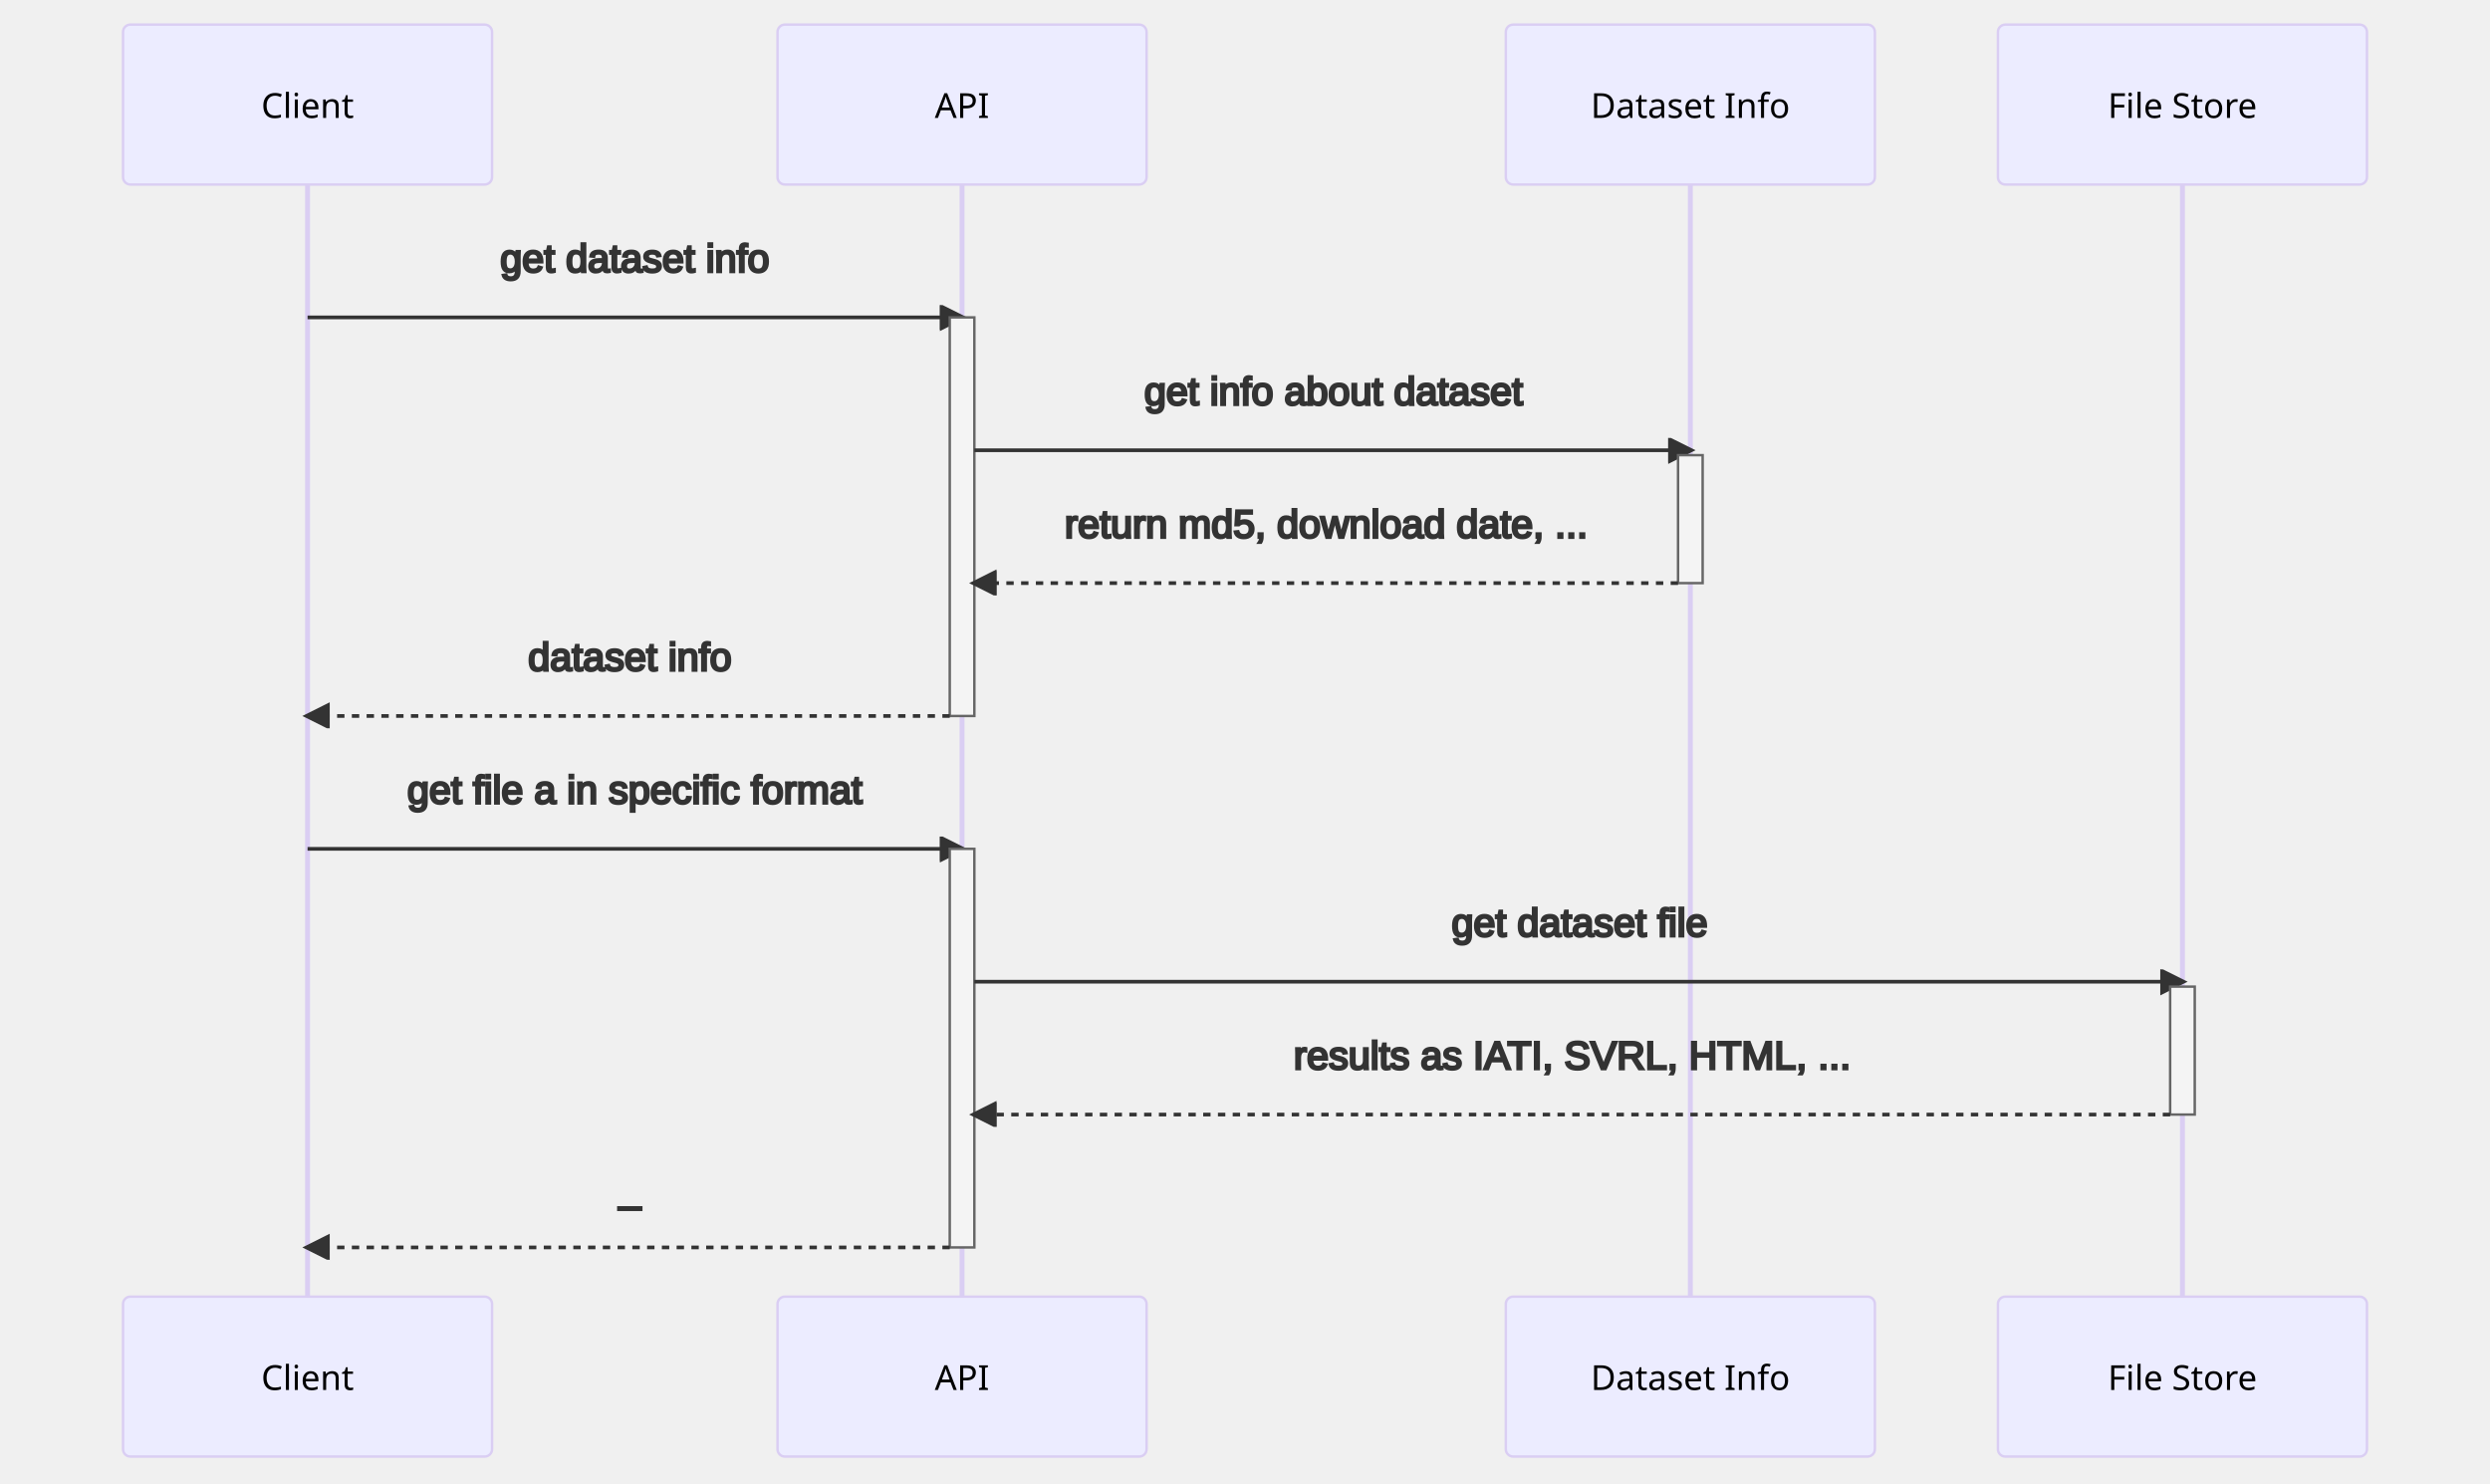
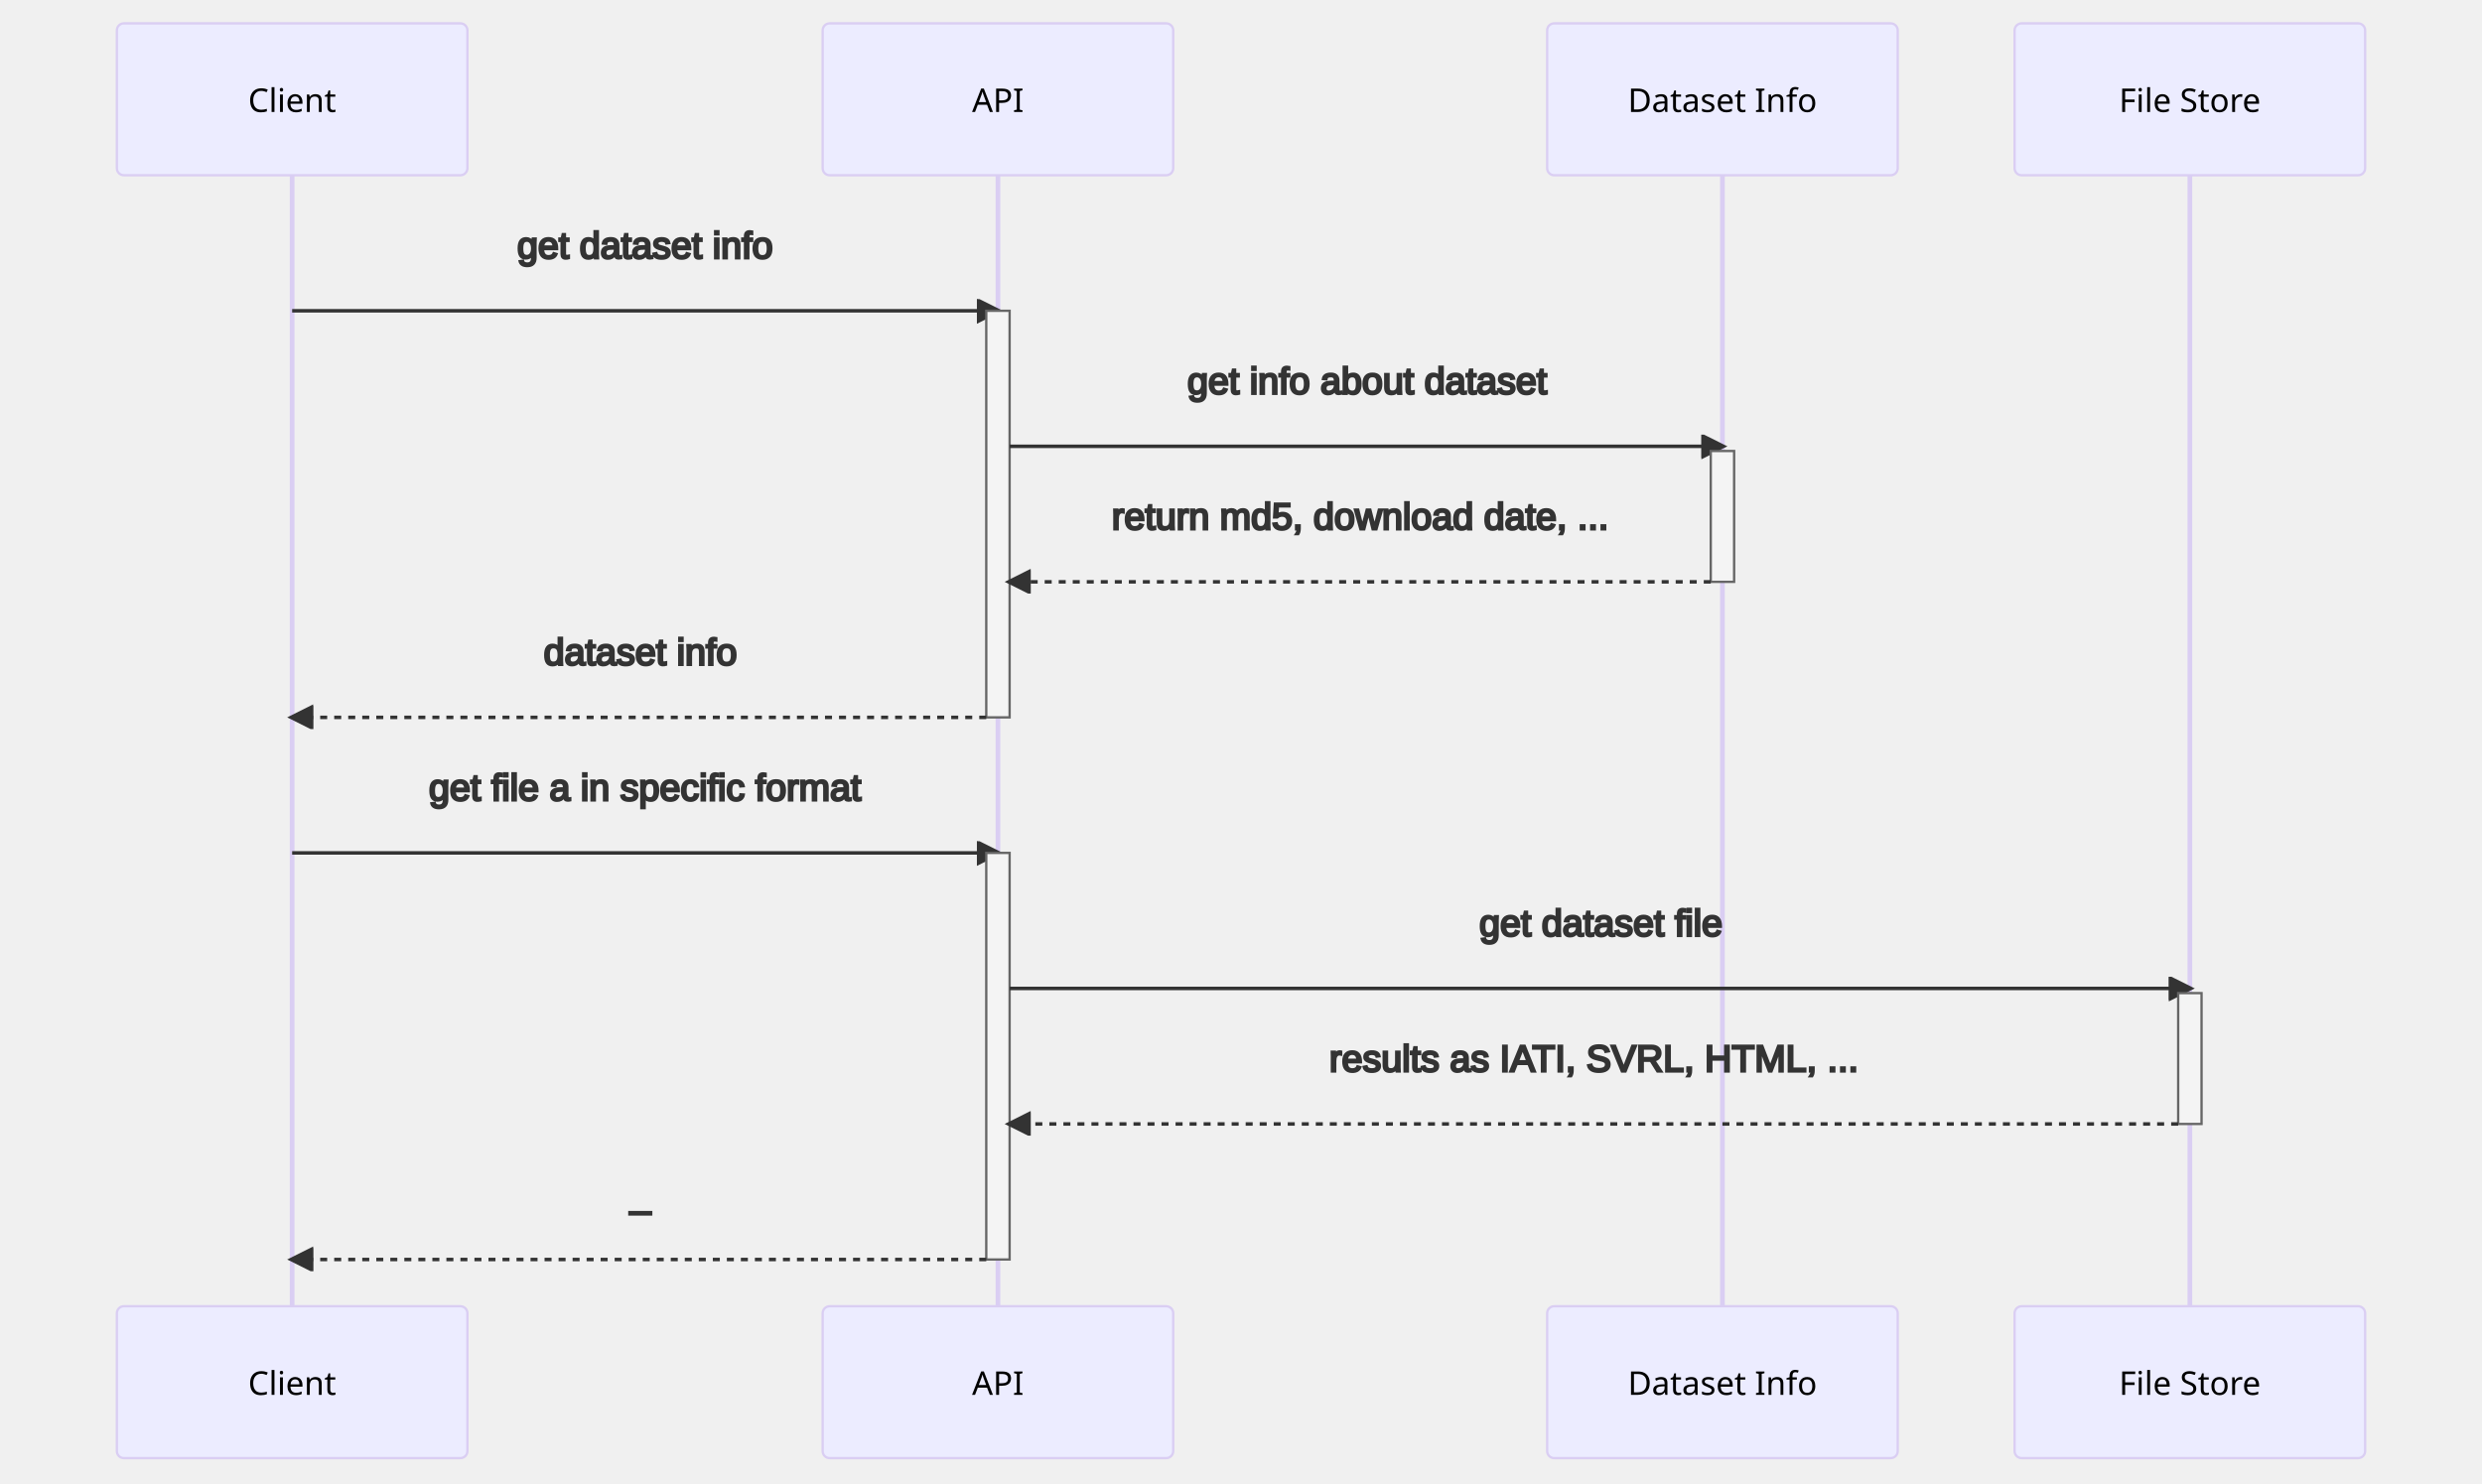
- <svg xmlns="http://www.w3.org/2000/svg" id="mermaid-1644936718517" width="1012" height="603" viewBox="-50 -10 1012 603">
-   <style>#mermaid-1644936718517 {font-family:"trebuchet ms",verdana,arial,sans-serif;font-size:16px;fill:#333;}#mermaid-1644936718517 .error-icon{fill:#552222;}#mermaid-1644936718517 .error-text{fill:#552222;stroke:#552222;}#mermaid-1644936718517 .edge-thickness-normal{stroke-width:2px;}#mermaid-1644936718517 .edge-thickness-thick{stroke-width:3.5px;}#mermaid-1644936718517 .edge-pattern-solid{stroke-dasharray:0;}#mermaid-1644936718517 .edge-pattern-dashed{stroke-dasharray:3;}#mermaid-1644936718517 .edge-pattern-dotted{stroke-dasharray:2;}#mermaid-1644936718517 .marker{fill:#333333;stroke:#333333;}#mermaid-1644936718517 .marker.cross{stroke:#333333;}#mermaid-1644936718517 svg{font-family:"trebuchet ms",verdana,arial,sans-serif;font-size:16px;}#mermaid-1644936718517 .actor{stroke:hsl(259.626, 59.777%, 87.902%);fill:#ECECFF;}#mermaid-1644936718517 text.actor&gt;tspan{fill:black;stroke:none;}#mermaid-1644936718517 .actor-line{stroke:grey;}#mermaid-1644936718517 .messageLine0{stroke-width:1.5;stroke-dasharray:none;stroke:#333;}#mermaid-1644936718517 .messageLine1{stroke-width:1.5;stroke-dasharray:2,2;stroke:#333;}#mermaid-1644936718517 #arrowhead path{fill:#333;stroke:#333;}#mermaid-1644936718517 .sequenceNumber{fill:white;}#mermaid-1644936718517 #sequencenumber{fill:#333;}#mermaid-1644936718517 #crosshead path{fill:#333;stroke:#333;}#mermaid-1644936718517 .messageText{fill:#333;stroke:#333;}#mermaid-1644936718517 .labelBox{stroke:hsl(259.626, 59.777%, 87.902%);fill:#ECECFF;}#mermaid-1644936718517 .labelText,#mermaid-1644936718517 .labelText&gt;tspan{fill:black;stroke:none;}#mermaid-1644936718517 .loopText,#mermaid-1644936718517 .loopText&gt;tspan{fill:black;stroke:none;}#mermaid-1644936718517 .loopLine{stroke-width:2px;stroke-dasharray:2,2;stroke:hsl(259.626, 59.777%, 87.902%);fill:hsl(259.626, 59.777%, 87.902%);}#mermaid-1644936718517 .note{stroke:#aaaa33;fill:#fff5ad;}#mermaid-1644936718517 .noteText,#mermaid-1644936718517 .noteText&gt;tspan{fill:black;stroke:none;}#mermaid-1644936718517 .activation0{fill:#f4f4f4;stroke:#666;}#mermaid-1644936718517 .activation1{fill:#f4f4f4;stroke:#666;}#mermaid-1644936718517 .activation2{fill:#f4f4f4;stroke:#666;}#mermaid-1644936718517 .actorPopupMenu{position:absolute;}#mermaid-1644936718517 .actorPopupMenuPanel{position:absolute;fill:#ECECFF;box-shadow:0px 8px 16px 0px rgba(0,0,0,0.2);filter:drop-shadow(3px 5px 2px rgb(0 0 0 / 0.4));}#mermaid-1644936718517 .actor-man line{stroke:hsl(259.626, 59.777%, 87.902%);fill:#ECECFF;}#mermaid-1644936718517 .actor-man circle,#mermaid-1644936718517 line{stroke:hsl(259.626, 59.777%, 87.902%);fill:#ECECFF;stroke-width:2px;}#mermaid-1644936718517 :root{--mermaid-font-family:"trebuchet ms",verdana,arial,sans-serif;}</style>
+ <svg xmlns="http://www.w3.org/2000/svg" id="mermaid-1649771130229" width="1062" height="635" viewBox="-50 -10 1062 635">
+   <style>#mermaid-1649771130229 {font-family:"trebuchet ms",verdana,arial,sans-serif;font-size:16px;fill:#333;}#mermaid-1649771130229 .error-icon{fill:#552222;}#mermaid-1649771130229 .error-text{fill:#552222;stroke:#552222;}#mermaid-1649771130229 .edge-thickness-normal{stroke-width:2px;}#mermaid-1649771130229 .edge-thickness-thick{stroke-width:3.5px;}#mermaid-1649771130229 .edge-pattern-solid{stroke-dasharray:0;}#mermaid-1649771130229 .edge-pattern-dashed{stroke-dasharray:3;}#mermaid-1649771130229 .edge-pattern-dotted{stroke-dasharray:2;}#mermaid-1649771130229 .marker{fill:#333333;stroke:#333333;}#mermaid-1649771130229 .marker.cross{stroke:#333333;}#mermaid-1649771130229 svg{font-family:"trebuchet ms",verdana,arial,sans-serif;font-size:16px;}#mermaid-1649771130229 .actor{stroke:hsl(259.626, 59.777%, 87.902%);fill:#ECECFF;}#mermaid-1649771130229 text.actor&gt;tspan{fill:black;stroke:none;}#mermaid-1649771130229 .actor-line{stroke:grey;}#mermaid-1649771130229 .messageLine0{stroke-width:1.5;stroke-dasharray:none;stroke:#333;}#mermaid-1649771130229 .messageLine1{stroke-width:1.5;stroke-dasharray:2,2;stroke:#333;}#mermaid-1649771130229 #arrowhead path{fill:#333;stroke:#333;}#mermaid-1649771130229 .sequenceNumber{fill:white;}#mermaid-1649771130229 #sequencenumber{fill:#333;}#mermaid-1649771130229 #crosshead path{fill:#333;stroke:#333;}#mermaid-1649771130229 .messageText{fill:#333;stroke:#333;}#mermaid-1649771130229 .labelBox{stroke:hsl(259.626, 59.777%, 87.902%);fill:#ECECFF;}#mermaid-1649771130229 .labelText,#mermaid-1649771130229 .labelText&gt;tspan{fill:black;stroke:none;}#mermaid-1649771130229 .loopText,#mermaid-1649771130229 .loopText&gt;tspan{fill:black;stroke:none;}#mermaid-1649771130229 .loopLine{stroke-width:2px;stroke-dasharray:2,2;stroke:hsl(259.626, 59.777%, 87.902%);fill:hsl(259.626, 59.777%, 87.902%);}#mermaid-1649771130229 .note{stroke:#aaaa33;fill:#fff5ad;}#mermaid-1649771130229 .noteText,#mermaid-1649771130229 .noteText&gt;tspan{fill:black;stroke:none;}#mermaid-1649771130229 .activation0{fill:#f4f4f4;stroke:#666;}#mermaid-1649771130229 .activation1{fill:#f4f4f4;stroke:#666;}#mermaid-1649771130229 .activation2{fill:#f4f4f4;stroke:#666;}#mermaid-1649771130229 .actorPopupMenu{position:absolute;}#mermaid-1649771130229 .actorPopupMenuPanel{position:absolute;fill:#ECECFF;box-shadow:0px 8px 16px 0px rgba(0,0,0,0.2);filter:drop-shadow(3px 5px 2px rgb(0 0 0 / 0.4));}#mermaid-1649771130229 .actor-man line{stroke:hsl(259.626, 59.777%, 87.902%);fill:#ECECFF;}#mermaid-1649771130229 .actor-man circle,#mermaid-1649771130229 line{stroke:hsl(259.626, 59.777%, 87.902%);fill:#ECECFF;stroke-width:2px;}#mermaid-1649771130229 :root{--mermaid-font-family:"trebuchet ms",verdana,arial,sans-serif;}</style>
  <g />
  <defs>
    <symbol id="computer" width="24" height="24">
      <path transform="scale(.5)" d="M2 2v13h20v-13h-20zm18 11h-16v-9h16v9zm-10.228 6l.466-1h3.524l.467 1h-4.457zm14.228 3h-24l2-6h2.104l-1.33 4h18.45l-1.297-4h2.073l2 6zm-5-10h-14v-7h14v7z" />
    </symbol>
  </defs>
  <defs>
    <symbol id="database" fill-rule="evenodd" clip-rule="evenodd">
      <path transform="scale(.5)" d="M12.258.001l.256.004.255.005.253.008.251.01.249.012.247.015.246.016.242.019.241.02.239.023.236.024.233.027.231.028.229.031.225.032.223.034.22.036.217.038.214.04.211.041.208.043.205.045.201.046.198.048.194.05.191.051.187.053.183.054.18.056.175.057.172.059.168.06.163.061.16.063.155.064.15.066.074.033.073.033.071.034.07.034.069.035.068.035.067.035.066.035.064.036.064.036.062.036.06.036.06.037.058.037.058.037.055.038.055.038.053.038.052.038.051.039.05.039.048.039.047.039.045.04.044.04.043.04.041.04.04.041.039.041.037.041.036.041.034.041.033.042.032.042.03.042.029.042.027.042.026.043.024.043.023.043.021.043.02.043.018.044.017.043.015.044.013.044.012.044.011.045.009.044.007.045.006.045.004.045.002.045.001.045v17l-.001.045-.002.045-.004.045-.006.045-.007.045-.009.044-.011.045-.012.044-.013.044-.015.044-.017.043-.018.044-.02.043-.021.043-.023.043-.024.043-.026.043-.027.042-.029.042-.03.042-.032.042-.033.042-.034.041-.036.041-.037.041-.039.041-.04.041-.041.04-.043.04-.044.04-.045.04-.047.039-.048.039-.05.039-.051.039-.052.038-.053.038-.055.038-.055.038-.058.037-.058.037-.06.037-.06.036-.062.036-.064.036-.064.036-.066.035-.067.035-.068.035-.069.035-.07.034-.071.034-.073.033-.074.033-.15.066-.155.064-.16.063-.163.061-.168.06-.172.059-.175.057-.18.056-.183.054-.187.053-.191.051-.194.05-.198.048-.201.046-.205.045-.208.043-.211.041-.214.04-.217.038-.22.036-.223.034-.225.032-.229.031-.231.028-.233.027-.236.024-.239.023-.241.02-.242.019-.246.016-.247.015-.249.012-.251.01-.253.008-.255.005-.256.004-.258.001-.258-.001-.256-.004-.255-.005-.253-.008-.251-.01-.249-.012-.247-.015-.245-.016-.243-.019-.241-.02-.238-.023-.236-.024-.234-.027-.231-.028-.228-.031-.226-.032-.223-.034-.22-.036-.217-.038-.214-.04-.211-.041-.208-.043-.204-.045-.201-.046-.198-.048-.195-.05-.19-.051-.187-.053-.184-.054-.179-.056-.176-.057-.172-.059-.167-.06-.164-.061-.159-.063-.155-.064-.151-.066-.074-.033-.072-.033-.072-.034-.07-.034-.069-.035-.068-.035-.067-.035-.066-.035-.064-.036-.063-.036-.062-.036-.061-.036-.06-.037-.058-.037-.057-.037-.056-.038-.055-.038-.053-.038-.052-.038-.051-.039-.049-.039-.049-.039-.046-.039-.046-.04-.044-.04-.043-.04-.041-.04-.04-.041-.039-.041-.037-.041-.036-.041-.034-.041-.033-.042-.032-.042-.03-.042-.029-.042-.027-.042-.026-.043-.024-.043-.023-.043-.021-.043-.02-.043-.018-.044-.017-.043-.015-.044-.013-.044-.012-.044-.011-.045-.009-.044-.007-.045-.006-.045-.004-.045-.002-.045-.001-.045v-17l.001-.045.002-.045.004-.045.006-.045.007-.045.009-.044.011-.045.012-.044.013-.044.015-.044.017-.043.018-.044.02-.043.021-.043.023-.043.024-.043.026-.043.027-.042.029-.042.03-.042.032-.042.033-.042.034-.041.036-.041.037-.041.039-.041.04-.041.041-.04.043-.04.044-.04.046-.04.046-.039.049-.039.049-.039.051-.039.052-.038.053-.038.055-.038.056-.038.057-.037.058-.037.06-.037.061-.036.062-.036.063-.036.064-.036.066-.035.067-.035.068-.035.069-.035.07-.034.072-.034.072-.033.074-.033.151-.066.155-.064.159-.063.164-.061.167-.06.172-.059.176-.057.179-.056.184-.054.187-.053.19-.051.195-.05.198-.048.201-.046.204-.045.208-.043.211-.041.214-.04.217-.038.22-.036.223-.034.226-.032.228-.031.231-.028.234-.027.236-.024.238-.023.241-.02.243-.019.245-.016.247-.015.249-.012.251-.01.253-.008.255-.005.256-.004.258-.001.258.001zm-9.258 20.499v.01l.001.021.003.021.004.022.005.021.006.022.007.022.009.023.01.022.011.023.012.023.013.023.015.023.016.024.017.023.018.024.019.024.021.024.022.025.023.024.024.025.052.049.056.05.061.051.066.051.07.051.075.051.079.052.084.052.088.052.092.052.097.052.102.051.105.052.11.052.114.051.119.051.123.051.127.05.131.05.135.05.139.048.144.049.147.047.152.047.155.047.16.045.163.045.167.043.171.043.176.041.178.041.183.039.187.039.19.037.194.035.197.035.202.033.204.031.209.03.212.029.216.027.219.025.222.024.226.021.23.02.233.018.236.016.24.015.243.012.246.01.249.008.253.005.256.004.259.001.26-.001.257-.004.254-.005.25-.008.247-.011.244-.012.241-.014.237-.016.233-.018.231-.021.226-.021.224-.024.22-.026.216-.027.212-.028.21-.031.205-.031.202-.034.198-.034.194-.036.191-.037.187-.039.183-.04.179-.04.175-.042.172-.043.168-.044.163-.045.16-.046.155-.046.152-.047.148-.048.143-.049.139-.049.136-.05.131-.05.126-.05.123-.051.118-.052.114-.051.11-.052.106-.052.101-.052.096-.052.092-.052.088-.053.083-.051.079-.052.074-.052.07-.051.065-.051.06-.051.056-.05.051-.05.023-.024.023-.025.021-.024.02-.024.019-.024.018-.024.017-.024.015-.023.014-.024.013-.023.012-.023.01-.023.01-.022.008-.022.006-.022.006-.022.004-.022.004-.021.001-.021.001-.021v-4.127l-.077.055-.08.053-.083.054-.085.053-.087.052-.09.052-.093.051-.095.05-.097.05-.1.049-.102.049-.105.048-.106.047-.109.047-.111.046-.114.045-.115.045-.118.044-.12.043-.122.042-.124.042-.126.041-.128.04-.13.04-.132.038-.134.038-.135.037-.138.037-.139.035-.142.035-.143.034-.144.033-.147.032-.148.031-.15.03-.151.03-.153.029-.154.027-.156.027-.158.026-.159.025-.161.024-.162.023-.163.022-.165.021-.166.02-.167.019-.169.018-.169.017-.171.016-.173.015-.173.014-.175.013-.175.012-.177.011-.178.01-.179.008-.179.008-.181.006-.182.005-.182.004-.184.003-.184.002h-.37l-.184-.002-.184-.003-.182-.004-.182-.005-.181-.006-.179-.008-.179-.008-.178-.01-.176-.011-.176-.012-.175-.013-.173-.014-.172-.015-.171-.016-.17-.017-.169-.018-.167-.019-.166-.02-.165-.021-.163-.022-.162-.023-.161-.024-.159-.025-.157-.026-.156-.027-.155-.027-.153-.029-.151-.03-.15-.03-.148-.031-.146-.032-.145-.033-.143-.034-.141-.035-.14-.035-.137-.037-.136-.037-.134-.038-.132-.038-.13-.04-.128-.04-.126-.041-.124-.042-.122-.042-.12-.044-.117-.043-.116-.045-.113-.045-.112-.046-.109-.047-.106-.047-.105-.048-.102-.049-.1-.049-.097-.05-.095-.05-.093-.052-.09-.051-.087-.052-.085-.053-.083-.054-.08-.054-.077-.054v4.127zm0-5.654v.011l.001.021.003.021.004.021.005.022.006.022.007.022.009.022.01.022.011.023.012.023.013.023.015.024.016.023.017.024.018.024.019.024.021.024.022.024.023.025.024.024.052.05.056.05.061.05.066.051.07.051.075.052.079.051.084.052.088.052.092.052.097.052.102.052.105.052.11.051.114.051.119.052.123.05.127.051.131.05.135.049.139.049.144.048.147.048.152.047.155.046.16.045.163.045.167.044.171.042.176.042.178.04.183.04.187.038.19.037.194.036.197.034.202.033.204.032.209.03.212.028.216.027.219.025.222.024.226.022.23.02.233.018.236.016.24.014.243.012.246.01.249.008.253.006.256.003.259.001.26-.001.257-.003.254-.006.25-.008.247-.01.244-.012.241-.015.237-.016.233-.018.231-.02.226-.022.224-.024.22-.025.216-.027.212-.029.21-.03.205-.032.202-.033.198-.035.194-.036.191-.037.187-.039.183-.039.179-.041.175-.042.172-.043.168-.044.163-.045.16-.045.155-.047.152-.047.148-.048.143-.048.139-.05.136-.049.131-.05.126-.051.123-.051.118-.051.114-.052.11-.052.106-.052.101-.052.096-.052.092-.052.088-.052.083-.052.079-.052.074-.051.07-.052.065-.051.06-.05.056-.051.051-.049.023-.025.023-.024.021-.025.02-.024.019-.024.018-.024.017-.024.015-.023.014-.023.013-.024.012-.022.01-.023.01-.023.008-.022.006-.022.006-.022.004-.021.004-.022.001-.021.001-.021v-4.139l-.077.054-.08.054-.083.054-.085.052-.087.053-.09.051-.093.051-.095.051-.097.05-.1.049-.102.049-.105.048-.106.047-.109.047-.111.046-.114.045-.115.044-.118.044-.12.044-.122.042-.124.042-.126.041-.128.04-.13.039-.132.039-.134.038-.135.037-.138.036-.139.036-.142.035-.143.033-.144.033-.147.033-.148.031-.15.03-.151.03-.153.028-.154.028-.156.027-.158.026-.159.025-.161.024-.162.023-.163.022-.165.021-.166.02-.167.019-.169.018-.169.017-.171.016-.173.015-.173.014-.175.013-.175.012-.177.011-.178.009-.179.009-.179.007-.181.007-.182.005-.182.004-.184.003-.184.002h-.37l-.184-.002-.184-.003-.182-.004-.182-.005-.181-.007-.179-.007-.179-.009-.178-.009-.176-.011-.176-.012-.175-.013-.173-.014-.172-.015-.171-.016-.17-.017-.169-.018-.167-.019-.166-.02-.165-.021-.163-.022-.162-.023-.161-.024-.159-.025-.157-.026-.156-.027-.155-.028-.153-.028-.151-.03-.15-.03-.148-.031-.146-.033-.145-.033-.143-.033-.141-.035-.14-.036-.137-.036-.136-.037-.134-.038-.132-.039-.13-.039-.128-.04-.126-.041-.124-.042-.122-.043-.12-.043-.117-.044-.116-.044-.113-.046-.112-.046-.109-.046-.106-.047-.105-.048-.102-.049-.1-.049-.097-.05-.095-.051-.093-.051-.09-.051-.087-.053-.085-.052-.083-.054-.08-.054-.077-.054v4.139zm0-5.666v.011l.001.02.003.022.004.021.005.022.006.021.007.022.009.023.01.022.011.023.012.023.013.023.015.023.016.024.017.024.018.023.019.024.021.025.022.024.023.024.024.025.052.05.056.05.061.05.066.051.07.051.075.052.079.051.084.052.088.052.092.052.097.052.102.052.105.051.11.052.114.051.119.051.123.051.127.05.131.05.135.05.139.049.144.048.147.048.152.047.155.046.16.045.163.045.167.043.171.043.176.042.178.04.183.04.187.038.19.037.194.036.197.034.202.033.204.032.209.03.212.028.216.027.219.025.222.024.226.021.23.02.233.018.236.017.24.014.243.012.246.01.249.008.253.006.256.003.259.001.26-.001.257-.003.254-.006.25-.008.247-.01.244-.013.241-.014.237-.016.233-.018.231-.02.226-.022.224-.024.22-.025.216-.027.212-.029.21-.03.205-.032.202-.033.198-.035.194-.036.191-.037.187-.039.183-.039.179-.041.175-.042.172-.043.168-.044.163-.045.16-.045.155-.047.152-.047.148-.048.143-.049.139-.049.136-.049.131-.051.126-.05.123-.051.118-.052.114-.051.11-.052.106-.052.101-.052.096-.052.092-.052.088-.052.083-.052.079-.052.074-.052.07-.051.065-.051.06-.051.056-.05.051-.049.023-.025.023-.025.021-.024.02-.024.019-.024.018-.024.017-.024.015-.023.014-.024.013-.023.012-.023.01-.022.01-.023.008-.022.006-.022.006-.022.004-.022.004-.021.001-.021.001-.021v-4.153l-.077.054-.08.054-.083.053-.085.053-.087.053-.09.051-.093.051-.095.051-.097.05-.1.049-.102.048-.105.048-.106.048-.109.046-.111.046-.114.046-.115.044-.118.044-.12.043-.122.043-.124.042-.126.041-.128.04-.13.039-.132.039-.134.038-.135.037-.138.036-.139.036-.142.034-.143.034-.144.033-.147.032-.148.032-.15.03-.151.03-.153.028-.154.028-.156.027-.158.026-.159.024-.161.024-.162.023-.163.023-.165.021-.166.02-.167.019-.169.018-.169.017-.171.016-.173.015-.173.014-.175.013-.175.012-.177.01-.178.01-.179.009-.179.007-.181.006-.182.006-.182.004-.184.003-.184.001-.185.001-.185-.001-.184-.001-.184-.003-.182-.004-.182-.006-.181-.006-.179-.007-.179-.009-.178-.01-.176-.01-.176-.012-.175-.013-.173-.014-.172-.015-.171-.016-.17-.017-.169-.018-.167-.019-.166-.02-.165-.021-.163-.023-.162-.023-.161-.024-.159-.024-.157-.026-.156-.027-.155-.028-.153-.028-.151-.03-.15-.03-.148-.032-.146-.032-.145-.033-.143-.034-.141-.034-.14-.036-.137-.036-.136-.037-.134-.038-.132-.039-.13-.039-.128-.041-.126-.041-.124-.041-.122-.043-.12-.043-.117-.044-.116-.044-.113-.046-.112-.046-.109-.046-.106-.048-.105-.048-.102-.048-.1-.05-.097-.049-.095-.051-.093-.051-.09-.052-.087-.052-.085-.053-.083-.053-.08-.054-.077-.054v4.153zm8.74-8.179l-.257.004-.254.005-.25.008-.247.011-.244.012-.241.014-.237.016-.233.018-.231.021-.226.022-.224.023-.22.026-.216.027-.212.028-.21.031-.205.032-.202.033-.198.034-.194.036-.191.038-.187.038-.183.04-.179.041-.175.042-.172.043-.168.043-.163.045-.16.046-.155.046-.152.048-.148.048-.143.048-.139.049-.136.05-.131.05-.126.051-.123.051-.118.051-.114.052-.11.052-.106.052-.101.052-.096.052-.092.052-.088.052-.083.052-.079.052-.074.051-.07.052-.065.051-.06.05-.056.05-.051.05-.023.025-.023.024-.021.024-.02.025-.019.024-.018.024-.017.023-.015.024-.014.023-.013.023-.012.023-.01.023-.01.022-.008.022-.006.023-.006.021-.004.022-.004.021-.001.021-.001.021.001.021.001.021.004.021.004.022.006.021.006.023.008.022.01.022.01.023.012.023.013.023.014.023.015.024.017.023.018.024.019.024.02.025.021.024.023.024.023.025.051.05.056.05.06.05.065.051.07.052.074.051.079.052.083.052.088.052.092.052.096.052.101.052.106.052.11.052.114.052.118.051.123.051.126.051.131.05.136.05.139.049.143.048.148.048.152.048.155.046.16.046.163.045.168.043.172.043.175.042.179.041.183.04.187.038.191.038.194.036.198.034.202.033.205.032.21.031.212.028.216.027.22.026.224.023.226.022.231.021.233.018.237.016.241.014.244.012.247.011.25.008.254.005.257.004.26.001.26-.001.257-.004.254-.005.25-.008.247-.011.244-.012.241-.014.237-.016.233-.018.231-.021.226-.022.224-.023.22-.026.216-.027.212-.028.21-.031.205-.032.202-.033.198-.034.194-.036.191-.038.187-.038.183-.04.179-.041.175-.042.172-.043.168-.043.163-.045.16-.046.155-.046.152-.048.148-.048.143-.048.139-.049.136-.05.131-.05.126-.051.123-.051.118-.051.114-.052.11-.052.106-.052.101-.052.096-.052.092-.052.088-.052.083-.052.079-.052.074-.051.07-.052.065-.051.06-.05.056-.05.051-.05.023-.025.023-.024.021-.024.02-.025.019-.024.018-.024.017-.023.015-.024.014-.023.013-.023.012-.023.01-.023.01-.022.008-.022.006-.023.006-.021.004-.022.004-.021.001-.021.001-.021-.001-.021-.001-.021-.004-.021-.004-.022-.006-.021-.006-.023-.008-.022-.01-.022-.01-.023-.012-.023-.013-.023-.014-.023-.015-.024-.017-.023-.018-.024-.019-.024-.02-.025-.021-.024-.023-.024-.023-.025-.051-.05-.056-.05-.06-.05-.065-.051-.07-.052-.074-.051-.079-.052-.083-.052-.088-.052-.092-.052-.096-.052-.101-.052-.106-.052-.11-.052-.114-.052-.118-.051-.123-.051-.126-.051-.131-.05-.136-.05-.139-.049-.143-.048-.148-.048-.152-.048-.155-.046-.16-.046-.163-.045-.168-.043-.172-.043-.175-.042-.179-.041-.183-.04-.187-.038-.191-.038-.194-.036-.198-.034-.202-.033-.205-.032-.21-.031-.212-.028-.216-.027-.22-.026-.224-.023-.226-.022-.231-.021-.233-.018-.237-.016-.241-.014-.244-.012-.247-.011-.25-.008-.254-.005-.257-.004-.26-.001-.26.001z" />
    </symbol>
  </defs>
  <defs>
    <symbol id="clock" width="24" height="24">
      <path transform="scale(.5)" d="M12 2c5.514 0 10 4.486 10 10s-4.486 10-10 10-10-4.486-10-10 4.486-10 10-10zm0-2c-6.627 0-12 5.373-12 12s5.373 12 12 12 12-5.373 12-12-5.373-12-12-12zm5.848 12.459c.202.038.202.333.001.372-1.907.361-6.045 1.111-6.547 1.111-.719 0-1.301-.582-1.301-1.301 0-.512.77-5.447 1.125-7.445.034-.192.312-.181.343.014l.985 6.238 5.394 1.011z" />
    </symbol>
  </defs>
  <g>
-     <line id="actor0" x1="75" y1="5" x2="75" y2="537" class="200" stroke-width="0.5px" stroke="#999" />
+     <line id="actor0" x1="75" y1="5" x2="75" y2="569" class="200" stroke-width="0.5px" stroke="#999" />
    <g id="root-0">
      <rect x="0" y="0" fill="#eaeaea" stroke="#666" width="150" height="65" rx="3" ry="3" class="actor" />
-       <text x="75" y="32.5" dominant-baseline="central" alignment-baseline="central" class="actor" style="text-anchor: middle; font-size: 14px; font-weight: 400; font-family: Open-Sans, sans-serif;">
+       <text x="75" y="32.5" dominant-baseline="central" alignment-baseline="central" class="actor" style="text-anchor: middle; font-size: 14px; font-weight: 400; font-family: Open-Sans, &quot;sans-serif&quot;;">
        <tspan x="75" dy="0">Client</tspan>
      </text>
    </g>
  </g>
  <g>
-     <line id="actor1" x1="341" y1="5" x2="341" y2="537" class="200" stroke-width="0.5px" stroke="#999" />
+     <line id="actor1" x1="377" y1="5" x2="377" y2="569" class="200" stroke-width="0.5px" stroke="#999" />
    <g id="root-1">
-       <rect x="266" y="0" fill="#eaeaea" stroke="#666" width="150" height="65" rx="3" ry="3" class="actor" />
-       <text x="341" y="32.5" dominant-baseline="central" alignment-baseline="central" class="actor" style="text-anchor: middle; font-size: 14px; font-weight: 400; font-family: Open-Sans, sans-serif;">
-         <tspan x="341" dy="0">API</tspan>
+       <rect x="302" y="0" fill="#eaeaea" stroke="#666" width="150" height="65" rx="3" ry="3" class="actor" />
+       <text x="377" y="32.5" dominant-baseline="central" alignment-baseline="central" class="actor" style="text-anchor: middle; font-size: 14px; font-weight: 400; font-family: Open-Sans, &quot;sans-serif&quot;;">
+         <tspan x="377" dy="0">API</tspan>
      </text>
    </g>
  </g>
  <g>
-     <line id="actor2" x1="637" y1="5" x2="637" y2="537" class="200" stroke-width="0.5px" stroke="#999" />
+     <line id="actor2" x1="687" y1="5" x2="687" y2="569" class="200" stroke-width="0.5px" stroke="#999" />
    <g id="root-2">
-       <rect x="562" y="0" fill="#eaeaea" stroke="#666" width="150" height="65" rx="3" ry="3" class="actor" />
-       <text x="637" y="32.5" dominant-baseline="central" alignment-baseline="central" class="actor" style="text-anchor: middle; font-size: 14px; font-weight: 400; font-family: Open-Sans, sans-serif;">
-         <tspan x="637" dy="0">Dataset Info</tspan>
+       <rect x="612" y="0" fill="#eaeaea" stroke="#666" width="150" height="65" rx="3" ry="3" class="actor" />
+       <text x="687" y="32.5" dominant-baseline="central" alignment-baseline="central" class="actor" style="text-anchor: middle; font-size: 14px; font-weight: 400; font-family: Open-Sans, &quot;sans-serif&quot;;">
+         <tspan x="687" dy="0">Dataset Info</tspan>
      </text>
    </g>
  </g>
  <g>
-     <line id="actor3" x1="837" y1="5" x2="837" y2="537" class="200" stroke-width="0.5px" stroke="#999" />
+     <line id="actor3" x1="887" y1="5" x2="887" y2="569" class="200" stroke-width="0.5px" stroke="#999" />
    <g id="root-3">
-       <rect x="762" y="0" fill="#eaeaea" stroke="#666" width="150" height="65" rx="3" ry="3" class="actor" />
-       <text x="837" y="32.5" dominant-baseline="central" alignment-baseline="central" class="actor" style="text-anchor: middle; font-size: 14px; font-weight: 400; font-family: Open-Sans, sans-serif;">
-         <tspan x="837" dy="0">File Store</tspan>
+       <rect x="812" y="0" fill="#eaeaea" stroke="#666" width="150" height="65" rx="3" ry="3" class="actor" />
+       <text x="887" y="32.5" dominant-baseline="central" alignment-baseline="central" class="actor" style="text-anchor: middle; font-size: 14px; font-weight: 400; font-family: Open-Sans, &quot;sans-serif&quot;;">
+         <tspan x="887" dy="0">File Store</tspan>
      </text>
    </g>
  </g>
  <defs>
    <marker id="arrowhead" refX="9" refY="5" markerUnits="userSpaceOnUse" markerWidth="12" markerHeight="12" orient="auto">
      <path d="M 0 0 L 10 5 L 0 10 z" />
    </marker>
  </defs>
  <defs>
    <marker id="crosshead" markerWidth="15" markerHeight="8" orient="auto" refX="16" refY="4">
      <path fill="black" stroke="#000000" stroke-width="1px" d="M 9,2 V 6 L16,4 Z" style="stroke-dasharray: 0, 0;" />
      <path fill="none" stroke="#000000" stroke-width="1px" d="M 0,1 L 6,7 M 6,1 L 0,7" style="stroke-dasharray: 0, 0;" />
    </marker>
  </defs>
  <defs>
    <marker id="filled-head" refX="18" refY="7" markerWidth="20" markerHeight="28" orient="auto">
      <path d="M 18,7 L9,13 L14,7 L9,1 Z" />
    </marker>
  </defs>
  <defs>
    <marker id="sequencenumber" refX="15" refY="15" markerWidth="60" markerHeight="40" orient="auto">
      <circle cx="15" cy="15" r="6" />
    </marker>
  </defs>
-   <text x="208" y="80" text-anchor="middle" dominant-baseline="middle" alignment-baseline="middle" class="messageText" dy="1em" style="font-family: &quot;trebuchet ms&quot;, verdana, arial, sans-serif; font-size: 16px; font-weight: 400;">get dataset info</text>
-   <line x1="75" y1="119" x2="341" y2="119" class="messageLine0" stroke-width="2" stroke="none" marker-end="url(#arrowhead)" style="fill: none;" />
+   <text x="226" y="80" text-anchor="middle" dominant-baseline="middle" alignment-baseline="middle" class="messageText" dy="1em" style="font-family: &quot;trebuchet ms&quot;, verdana, arial, sans-serif; font-size: 16px; font-weight: 400;">get dataset info</text>
+   <line x1="75" y1="123" x2="377" y2="123" class="messageLine0" stroke-width="2" stroke="none" marker-end="url(#arrowhead)" style="fill: none;" />
  <g>
-     <rect x="336" y="119" fill="#EDF2AE" stroke="#666" width="10" height="162" rx="0" ry="0" class="activation0" />
+     <rect x="372" y="123" fill="#EDF2AE" stroke="#666" width="10" height="174" rx="0" ry="0" class="activation0" />
  </g>
-   <text x="492" y="134" text-anchor="middle" dominant-baseline="middle" alignment-baseline="middle" class="messageText" dy="1em" style="font-family: &quot;trebuchet ms&quot;, verdana, arial, sans-serif; font-size: 16px; font-weight: 400;">get info about dataset</text>
-   <line x1="346" y1="173" x2="637" y2="173" class="messageLine0" stroke-width="2" stroke="none" marker-end="url(#arrowhead)" style="fill: none;" />
+   <text x="535" y="138" text-anchor="middle" dominant-baseline="middle" alignment-baseline="middle" class="messageText" dy="1em" style="font-family: &quot;trebuchet ms&quot;, verdana, arial, sans-serif; font-size: 16px; font-weight: 400;">get info about dataset</text>
+   <line x1="382" y1="181" x2="687" y2="181" class="messageLine0" stroke-width="2" stroke="none" marker-end="url(#arrowhead)" style="fill: none;" />
  <g>
-     <rect x="632" y="175" fill="#EDF2AE" stroke="#666" width="10" height="52" rx="0" ry="0" class="activation0" />
+     <rect x="682" y="183" fill="#EDF2AE" stroke="#666" width="10" height="56" rx="0" ry="0" class="activation0" />
  </g>
-   <text x="489" y="188" text-anchor="middle" dominant-baseline="middle" alignment-baseline="middle" class="messageText" dy="1em" style="font-family: &quot;trebuchet ms&quot;, verdana, arial, sans-serif; font-size: 16px; font-weight: 400;">return md5, download date, ...</text>
-   <line x1="632" y1="227" x2="346" y2="227" class="messageLine1" stroke-width="2" stroke="none" marker-end="url(#arrowhead)" style="stroke-dasharray: 3, 3; fill: none;" />
-   <text x="206" y="242" text-anchor="middle" dominant-baseline="middle" alignment-baseline="middle" class="messageText" dy="1em" style="font-family: &quot;trebuchet ms&quot;, verdana, arial, sans-serif; font-size: 16px; font-weight: 400;">dataset info</text>
-   <line x1="336" y1="281" x2="75" y2="281" class="messageLine1" stroke-width="2" stroke="none" marker-end="url(#arrowhead)" style="stroke-dasharray: 3, 3; fill: none;" />
-   <text x="208" y="296" text-anchor="middle" dominant-baseline="middle" alignment-baseline="middle" class="messageText" dy="1em" style="font-family: &quot;trebuchet ms&quot;, verdana, arial, sans-serif; font-size: 16px; font-weight: 400;">get file a in specific format</text>
-   <line x1="75" y1="335" x2="341" y2="335" class="messageLine0" stroke-width="2" stroke="none" marker-end="url(#arrowhead)" style="fill: none;" />
+   <text x="532" y="196" text-anchor="middle" dominant-baseline="middle" alignment-baseline="middle" class="messageText" dy="1em" style="font-family: &quot;trebuchet ms&quot;, verdana, arial, sans-serif; font-size: 16px; font-weight: 400;">return md5, download date, ...</text>
+   <line x1="682" y1="239" x2="382" y2="239" class="messageLine1" stroke-width="2" stroke="none" marker-end="url(#arrowhead)" style="stroke-dasharray: 3, 3; fill: none;" />
+   <text x="224" y="254" text-anchor="middle" dominant-baseline="middle" alignment-baseline="middle" class="messageText" dy="1em" style="font-family: &quot;trebuchet ms&quot;, verdana, arial, sans-serif; font-size: 16px; font-weight: 400;">dataset info</text>
+   <line x1="372" y1="297" x2="75" y2="297" class="messageLine1" stroke-width="2" stroke="none" marker-end="url(#arrowhead)" style="stroke-dasharray: 3, 3; fill: none;" />
+   <text x="226" y="312" text-anchor="middle" dominant-baseline="middle" alignment-baseline="middle" class="messageText" dy="1em" style="font-family: &quot;trebuchet ms&quot;, verdana, arial, sans-serif; font-size: 16px; font-weight: 400;">get file a in specific format</text>
+   <line x1="75" y1="355" x2="377" y2="355" class="messageLine0" stroke-width="2" stroke="none" marker-end="url(#arrowhead)" style="fill: none;" />
  <g>
-     <rect x="336" y="335" fill="#EDF2AE" stroke="#666" width="10" height="162" rx="0" ry="0" class="activation0" />
+     <rect x="372" y="355" fill="#EDF2AE" stroke="#666" width="10" height="174" rx="0" ry="0" class="activation0" />
  </g>
-   <text x="592" y="350" text-anchor="middle" dominant-baseline="middle" alignment-baseline="middle" class="messageText" dy="1em" style="font-family: &quot;trebuchet ms&quot;, verdana, arial, sans-serif; font-size: 16px; font-weight: 400;">get dataset file</text>
-   <line x1="346" y1="389" x2="837" y2="389" class="messageLine0" stroke-width="2" stroke="none" marker-end="url(#arrowhead)" style="fill: none;" />
+   <text x="635" y="370" text-anchor="middle" dominant-baseline="middle" alignment-baseline="middle" class="messageText" dy="1em" style="font-family: &quot;trebuchet ms&quot;, verdana, arial, sans-serif; font-size: 16px; font-weight: 400;">get dataset file</text>
+   <line x1="382" y1="413" x2="887" y2="413" class="messageLine0" stroke-width="2" stroke="none" marker-end="url(#arrowhead)" style="fill: none;" />
  <g>
-     <rect x="832" y="391" fill="#EDF2AE" stroke="#666" width="10" height="52" rx="0" ry="0" class="activation0" />
+     <rect x="882" y="415" fill="#EDF2AE" stroke="#666" width="10" height="56" rx="0" ry="0" class="activation0" />
  </g>
-   <text x="589" y="404" text-anchor="middle" dominant-baseline="middle" alignment-baseline="middle" class="messageText" dy="1em" style="font-family: &quot;trebuchet ms&quot;, verdana, arial, sans-serif; font-size: 16px; font-weight: 400;">results as IATI, SVRL, HTML, ...</text>
-   <line x1="832" y1="443" x2="346" y2="443" class="messageLine1" stroke-width="2" stroke="none" marker-end="url(#arrowhead)" style="stroke-dasharray: 3, 3; fill: none;" />
-   <text x="206" y="458" text-anchor="middle" dominant-baseline="middle" alignment-baseline="middle" class="messageText" dy="1em" style="font-family: &quot;trebuchet ms&quot;, verdana, arial, sans-serif; font-size: 16px; font-weight: 400;">_</text>
-   <line x1="336" y1="497" x2="75" y2="497" class="messageLine1" stroke-width="2" stroke="none" marker-end="url(#arrowhead)" style="stroke-dasharray: 3, 3; fill: none;" />
+   <text x="632" y="428" text-anchor="middle" dominant-baseline="middle" alignment-baseline="middle" class="messageText" dy="1em" style="font-family: &quot;trebuchet ms&quot;, verdana, arial, sans-serif; font-size: 16px; font-weight: 400;">results as IATI, SVRL, HTML, ...</text>
+   <line x1="882" y1="471" x2="382" y2="471" class="messageLine1" stroke-width="2" stroke="none" marker-end="url(#arrowhead)" style="stroke-dasharray: 3, 3; fill: none;" />
+   <text x="224" y="486" text-anchor="middle" dominant-baseline="middle" alignment-baseline="middle" class="messageText" dy="1em" style="font-family: &quot;trebuchet ms&quot;, verdana, arial, sans-serif; font-size: 16px; font-weight: 400;">_</text>
+   <line x1="372" y1="529" x2="75" y2="529" class="messageLine1" stroke-width="2" stroke="none" marker-end="url(#arrowhead)" style="stroke-dasharray: 3, 3; fill: none;" />
  <g>
-     <rect x="0" y="517" fill="#eaeaea" stroke="#666" width="150" height="65" rx="3" ry="3" class="actor" />
-     <text x="75" y="549.5" dominant-baseline="central" alignment-baseline="central" class="actor" style="text-anchor: middle; font-size: 14px; font-weight: 400; font-family: Open-Sans, sans-serif;">
+     <rect x="0" y="549" fill="#eaeaea" stroke="#666" width="150" height="65" rx="3" ry="3" class="actor" />
+     <text x="75" y="581.5" dominant-baseline="central" alignment-baseline="central" class="actor" style="text-anchor: middle; font-size: 14px; font-weight: 400; font-family: Open-Sans, &quot;sans-serif&quot;;">
      <tspan x="75" dy="0">Client</tspan>
    </text>
  </g>
  <g>
-     <rect x="266" y="517" fill="#eaeaea" stroke="#666" width="150" height="65" rx="3" ry="3" class="actor" />
-     <text x="341" y="549.5" dominant-baseline="central" alignment-baseline="central" class="actor" style="text-anchor: middle; font-size: 14px; font-weight: 400; font-family: Open-Sans, sans-serif;">
-       <tspan x="341" dy="0">API</tspan>
+     <rect x="302" y="549" fill="#eaeaea" stroke="#666" width="150" height="65" rx="3" ry="3" class="actor" />
+     <text x="377" y="581.5" dominant-baseline="central" alignment-baseline="central" class="actor" style="text-anchor: middle; font-size: 14px; font-weight: 400; font-family: Open-Sans, &quot;sans-serif&quot;;">
+       <tspan x="377" dy="0">API</tspan>
    </text>
  </g>
  <g>
-     <rect x="562" y="517" fill="#eaeaea" stroke="#666" width="150" height="65" rx="3" ry="3" class="actor" />
-     <text x="637" y="549.5" dominant-baseline="central" alignment-baseline="central" class="actor" style="text-anchor: middle; font-size: 14px; font-weight: 400; font-family: Open-Sans, sans-serif;">
-       <tspan x="637" dy="0">Dataset Info</tspan>
+     <rect x="612" y="549" fill="#eaeaea" stroke="#666" width="150" height="65" rx="3" ry="3" class="actor" />
+     <text x="687" y="581.5" dominant-baseline="central" alignment-baseline="central" class="actor" style="text-anchor: middle; font-size: 14px; font-weight: 400; font-family: Open-Sans, &quot;sans-serif&quot;;">
+       <tspan x="687" dy="0">Dataset Info</tspan>
    </text>
  </g>
  <g>
-     <rect x="762" y="517" fill="#eaeaea" stroke="#666" width="150" height="65" rx="3" ry="3" class="actor" />
-     <text x="837" y="549.5" dominant-baseline="central" alignment-baseline="central" class="actor" style="text-anchor: middle; font-size: 14px; font-weight: 400; font-family: Open-Sans, sans-serif;">
-       <tspan x="837" dy="0">File Store</tspan>
+     <rect x="812" y="549" fill="#eaeaea" stroke="#666" width="150" height="65" rx="3" ry="3" class="actor" />
+     <text x="887" y="581.5" dominant-baseline="central" alignment-baseline="central" class="actor" style="text-anchor: middle; font-size: 14px; font-weight: 400; font-family: Open-Sans, &quot;sans-serif&quot;;">
+       <tspan x="887" dy="0">File Store</tspan>
    </text>
  </g>
</svg>
